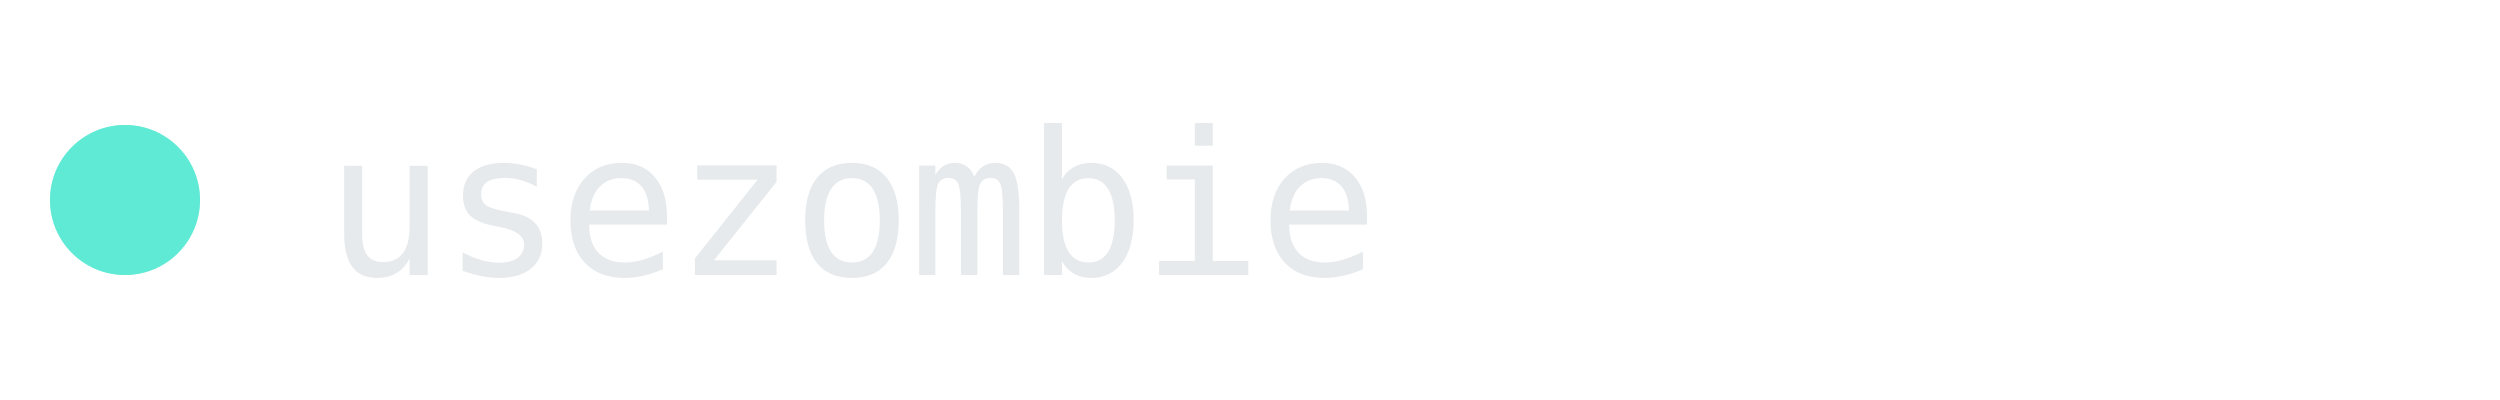
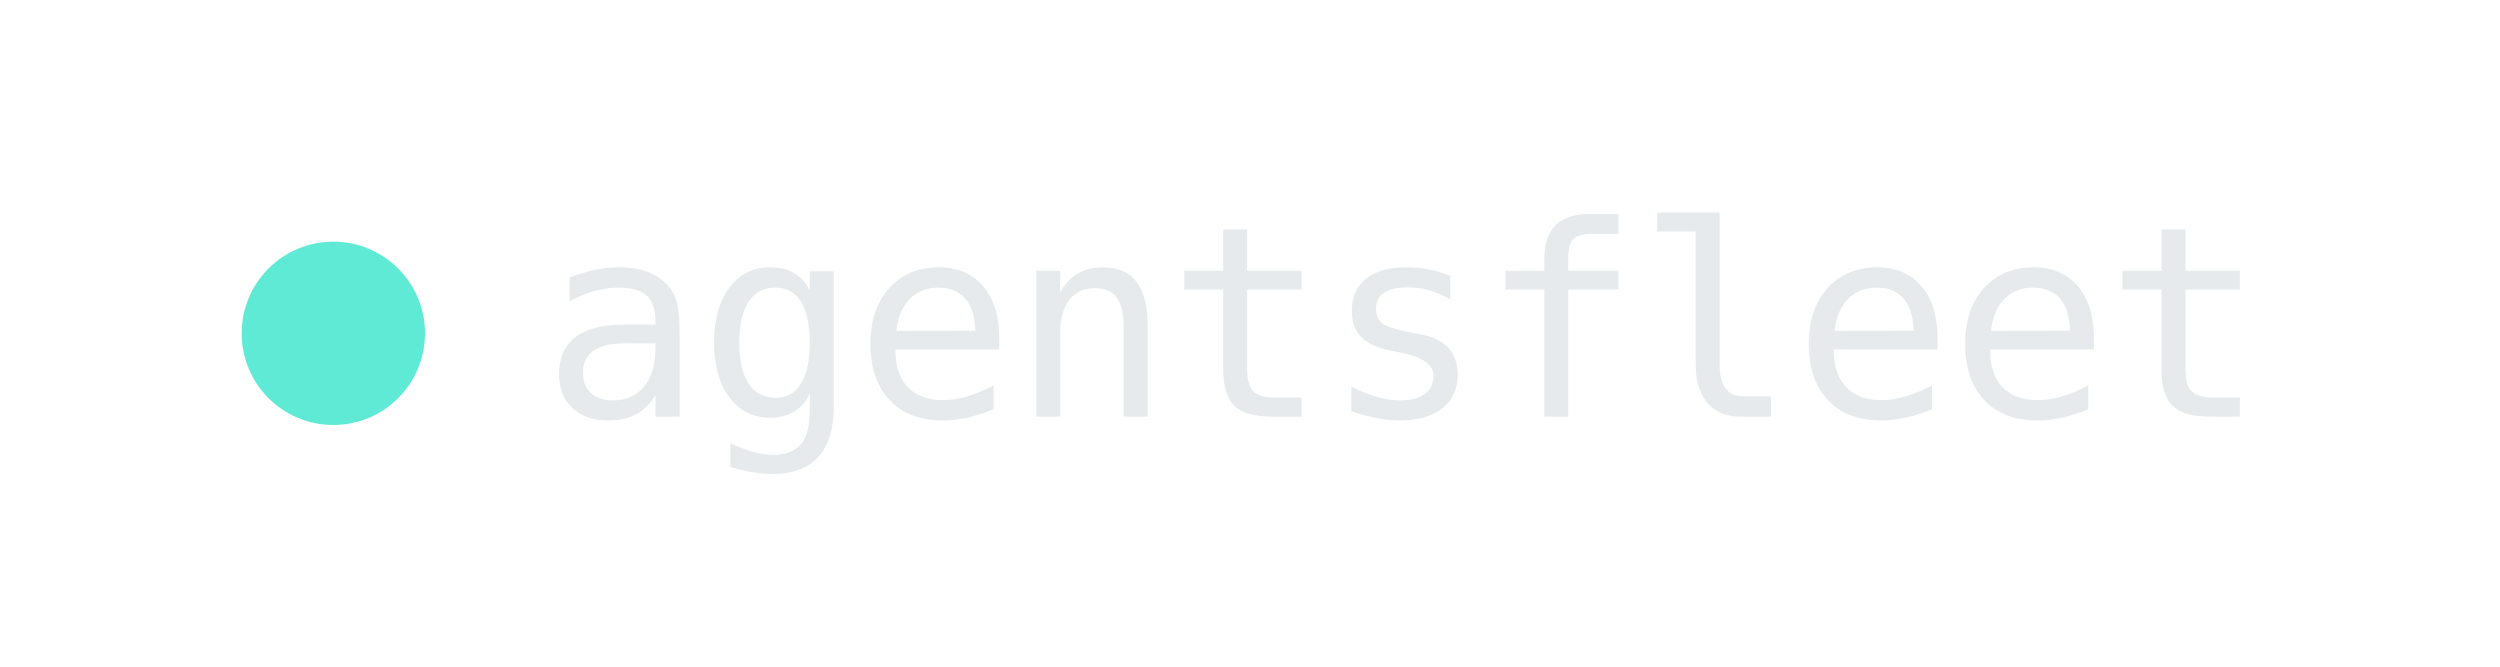
- <svg xmlns="http://www.w3.org/2000/svg" width="200" height="32" viewBox="0 0 200 32" fill="none">
-   <style>
-     @keyframes uz-wake-pulse {
-       0%   { transform: scale(1);   opacity: 0.55; }
-       50%  { transform: scale(1.6); opacity: 0;    }
-       100% { transform: scale(1);   opacity: 0.55; }
-     }
-     .uz-pulse-ring {
-       transform-origin: center;
-       transform-box: fill-box;
-       animation: uz-wake-pulse 2.4s ease-in-out infinite;
-     }
-     @media (prefers-reduced-motion: reduce) {
-       .uz-pulse-ring {
-         animation: none;
-         opacity: 0.2;
-         transform: scale(1.35);
-       }
-     }
-   </style>
-   <circle class="uz-pulse-ring" cx="10" cy="16" r="6" fill="#5EEAD4" opacity="0.5" />
-   <circle cx="10" cy="16" r="6" fill="#5EEAD4" />
-   <text x="26" y="22" font-family="'Commit Mono','JetBrains Mono','SF Mono',ui-monospace,monospace" font-size="16" font-weight="500" letter-spacing="-0.3" fill="#E6EAEC">usezombie</text>
+ <svg xmlns="http://www.w3.org/2000/svg" viewBox="0 0 600 160" width="600" height="160" role="img" aria-label="agentsfleet">
+   <circle cx="80" cy="80" r="22" fill="#5EEAD4" />
+   <text x="130" y="100" font-family="Commit Mono, ui-monospace, SFMono-Regular, Menlo, monospace" font-size="64" font-weight="500" fill="#E6EAEC" letter-spacing="-1">agentsfleet</text>
</svg>
